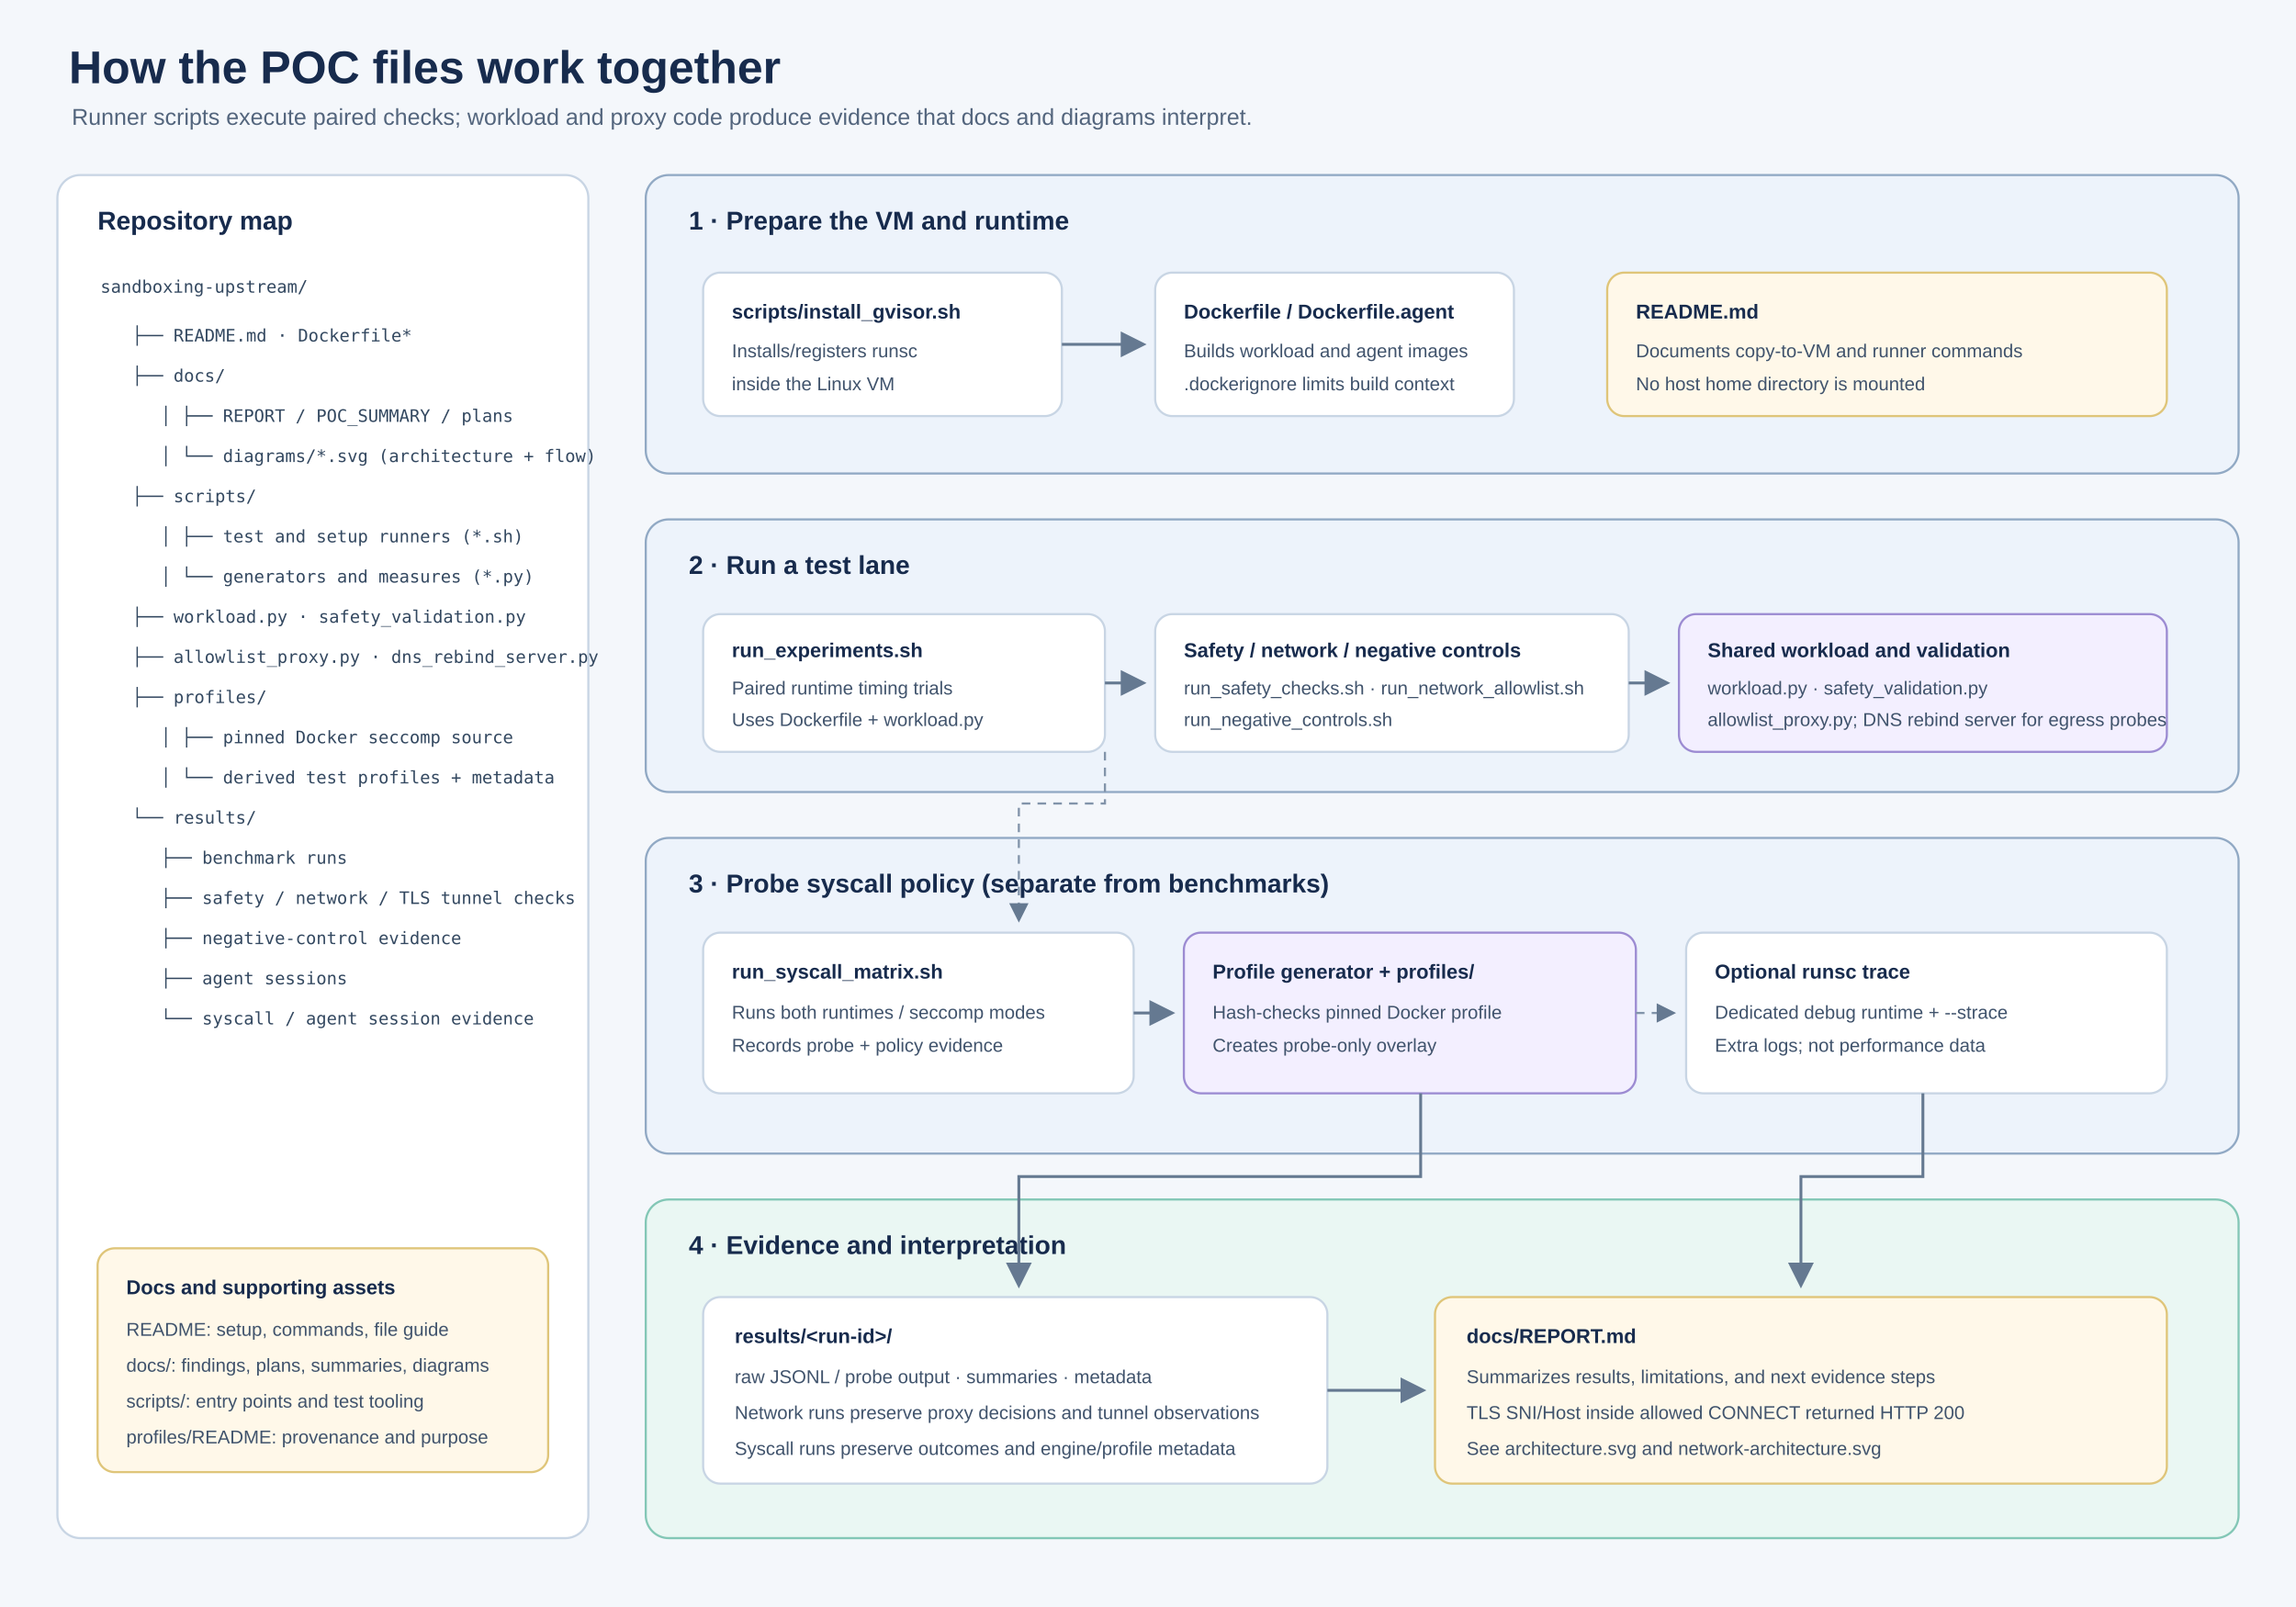
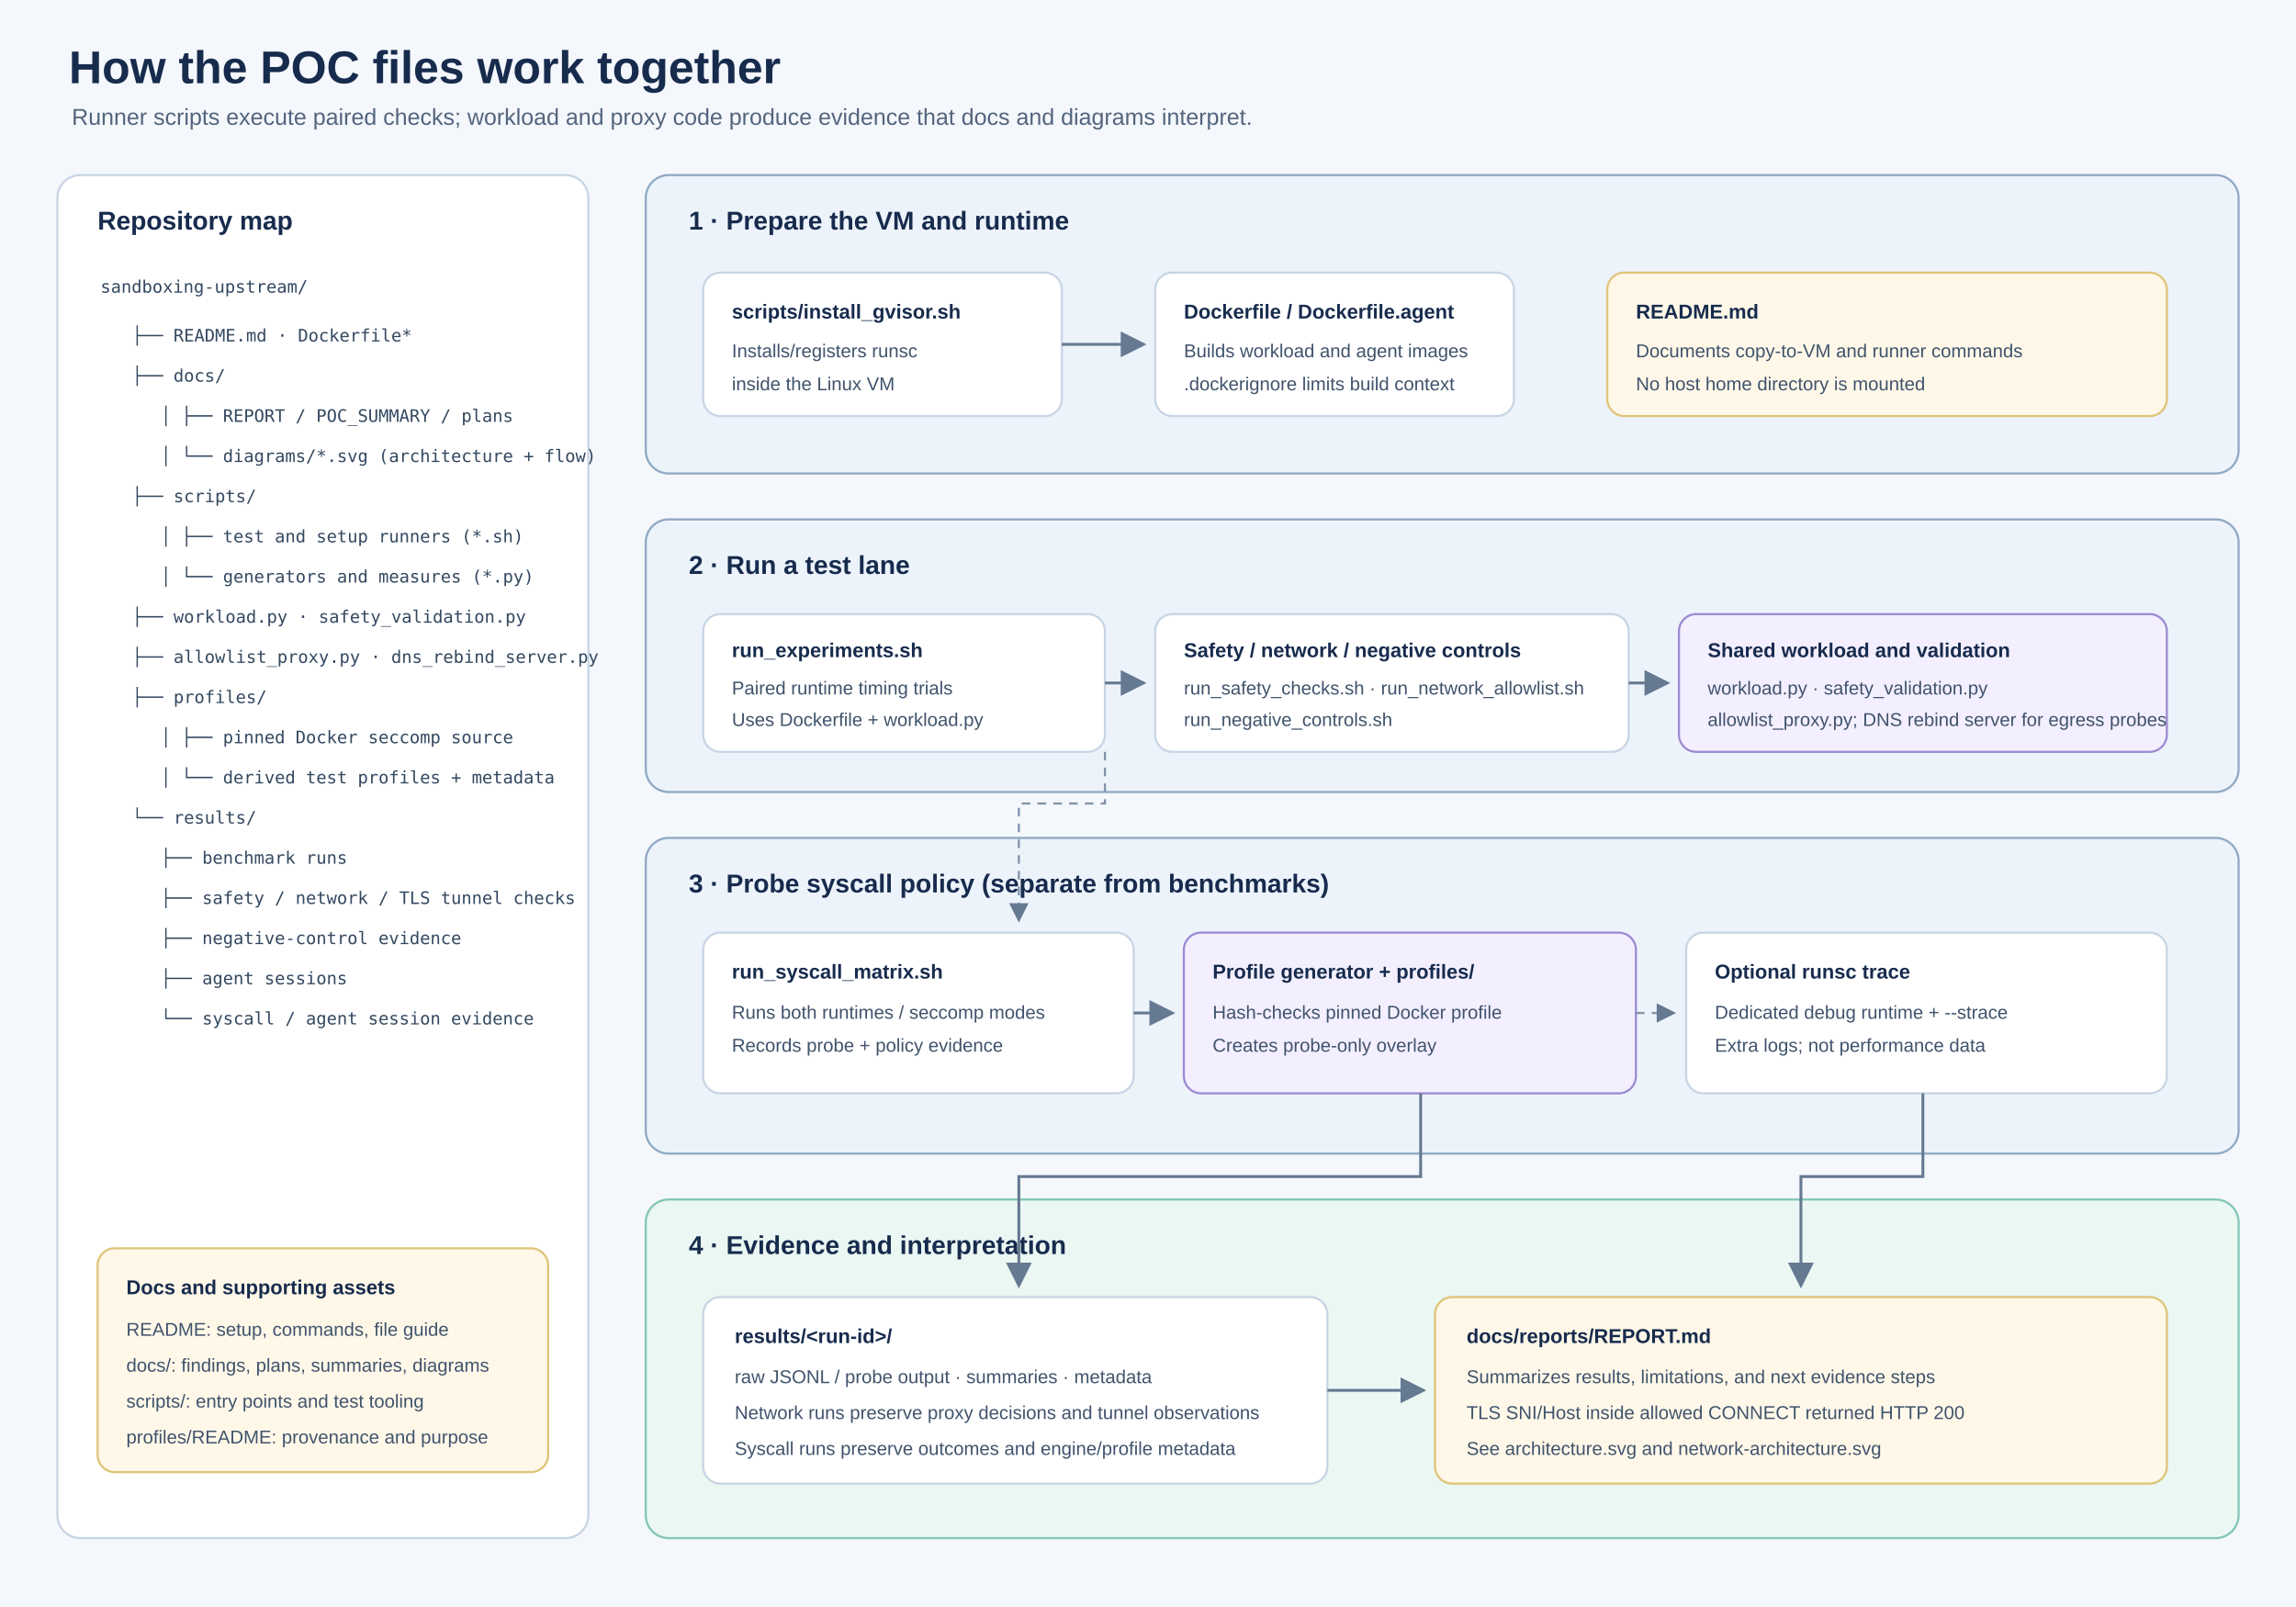
<svg xmlns="http://www.w3.org/2000/svg" width="1600" height="1120" viewBox="0 0 1600 1120" role="img" aria-labelledby="title desc">
  <defs>
    <style>
      text { font-family: -apple-system, BlinkMacSystemFont, "Segoe UI", Arial, sans-serif; fill: #172b4d; }
      .title { font-size: 32px; font-weight: 700; }
      .subtitle { font-size: 16px; fill: #53657d; }
      .head { font-size: 18px; font-weight: 700; }
      .label { font-size: 14px; font-weight: 700; }
      .body { font-size: 13px; fill: #40536c; }
      .mono { font-family: ui-monospace, SFMono-Regular, Menlo, Consolas, monospace; font-size: 12px; fill: #334860; }
      .panel { fill: #fff; stroke: #c8d5e4; stroke-width: 1.5; }
      .runner { fill: #edf3fb; stroke: #91a9c4; stroke-width: 1.5; }
      .work { fill: #f3efff; stroke: #9c8bd2; stroke-width: 1.5; }
      .result { fill: #eaf7f3; stroke: #83c7b6; stroke-width: 1.5; }
      .doc { fill: #fff8e9; stroke: #dfc579; stroke-width: 1.5; }
      .line { fill: none; stroke: #657991; stroke-width: 2; marker-end: url(#arrow); }
      .softline { fill: none; stroke: #8294aa; stroke-width: 1.5; stroke-dasharray: 6 5; marker-end: url(#arrow); }
    </style>
    <marker id="arrow" markerWidth="9" markerHeight="9" refX="7" refY="4.5" orient="auto">
      <path d="M0,0 L9,4.5 L0,9 z" fill="#657991" />
    </marker>
  </defs>
  <rect width="1600" height="1120" fill="#f4f7fb" />
  <text x="48" y="58" class="title">How the POC files work together</text>
  <text x="50" y="87" class="subtitle">Runner scripts execute paired checks; workload and proxy code produce evidence that docs and diagrams interpret.</text>
  <rect x="40" y="122" width="370" height="950" rx="16" class="panel" />
  <text x="68" y="160" class="head">Repository map</text>
  <text x="70" y="204" class="mono">sandboxing-upstream/</text>
  <text x="92" y="238" class="mono">├── README.md · Dockerfile*</text>
  <text x="92" y="266" class="mono">├── docs/</text>
  <text x="112" y="294" class="mono">│   ├── REPORT / POC_SUMMARY / plans</text>
  <text x="112" y="322" class="mono">│   └── diagrams/*.svg (architecture + flow)</text>
  <text x="92" y="350" class="mono">├── scripts/</text>
  <text x="112" y="378" class="mono">│   ├── test and setup runners (*.sh)</text>
  <text x="112" y="406" class="mono">│   └── generators and measures (*.py)</text>
  <text x="92" y="434" class="mono">├── workload.py · safety_validation.py</text>
  <text x="92" y="462" class="mono">├── allowlist_proxy.py · dns_rebind_server.py</text>
  <text x="92" y="490" class="mono">├── profiles/</text>
  <text x="112" y="518" class="mono">│   ├── pinned Docker seccomp source</text>
  <text x="112" y="546" class="mono">│   └── derived test profiles + metadata</text>
  <text x="92" y="574" class="mono">└── results/</text>
  <text x="112" y="602" class="mono">    ├── benchmark runs</text>
  <text x="112" y="630" class="mono">    ├── safety / network / TLS tunnel checks</text>
  <text x="112" y="658" class="mono">    ├── negative-control evidence</text>
  <text x="112" y="686" class="mono">    ├── agent sessions</text>
  <text x="112" y="714" class="mono">    └── syscall / agent session evidence</text>
  <rect x="68" y="870" width="314" height="156" rx="12" class="doc" />
  <text x="88" y="902" class="label">Docs and supporting assets</text>
  <text x="88" y="931" class="body">README: setup, commands, file guide</text>
  <text x="88" y="956" class="body">docs/: findings, plans, summaries, diagrams</text>
  <text x="88" y="981" class="body">scripts/: entry points and test tooling</text>
  <text x="88" y="1006" class="body">profiles/README: provenance and purpose</text>
  <rect x="450" y="122" width="1110" height="208" rx="16" class="runner" />
  <text x="480" y="160" class="head">1 · Prepare the VM and runtime</text>
  <rect x="490" y="190" width="250" height="100" rx="12" class="panel" />
  <text x="510" y="222" class="label">scripts/install_gvisor.sh</text>
  <text x="510" y="249" class="body">Installs/registers runsc</text>
  <text x="510" y="272" class="body">inside the Linux VM</text>
  <rect x="805" y="190" width="250" height="100" rx="12" class="panel" />
  <text x="825" y="222" class="label">Dockerfile / Dockerfile.agent</text>
  <text x="825" y="249" class="body">Builds workload and agent images</text>
  <text x="825" y="272" class="body">.dockerignore limits build context</text>
  <rect x="1120" y="190" width="390" height="100" rx="12" class="doc" />
  <text x="1140" y="222" class="label">README.md</text>
  <text x="1140" y="249" class="body">Documents copy-to-VM and runner commands</text>
  <text x="1140" y="272" class="body">No host home directory is mounted</text>
  <path d="M740 240 H795" class="line" />
  <rect x="450" y="362" width="1110" height="190" rx="16" class="runner" />
  <text x="480" y="400" class="head">2 · Run a test lane</text>
  <rect x="490" y="428" width="280" height="96" rx="12" class="panel" />
  <text x="510" y="458" class="label">run_experiments.sh</text>
  <text x="510" y="484" class="body">Paired runtime timing trials</text>
  <text x="510" y="506" class="body">Uses Dockerfile + workload.py</text>
  <rect x="805" y="428" width="330" height="96" rx="12" class="panel" />
  <text x="825" y="458" class="label">Safety / network / negative controls</text>
  <text x="825" y="484" class="body">run_safety_checks.sh · run_network_allowlist.sh</text>
  <text x="825" y="506" class="body">run_negative_controls.sh</text>
  <rect x="1170" y="428" width="340" height="96" rx="12" class="work" />
  <text x="1190" y="458" class="label">Shared workload and validation</text>
  <text x="1190" y="484" class="body">workload.py · safety_validation.py</text>
  <text x="1190" y="506" class="body">allowlist_proxy.py; DNS rebind server for egress probes</text>
  <path d="M770 476 H795" class="line" />
  <path d="M1135 476 H1160" class="line" />
  <rect x="450" y="584" width="1110" height="220" rx="16" class="runner" />
  <text x="480" y="622" class="head">3 · Probe syscall policy (separate from benchmarks)</text>
  <rect x="490" y="650" width="300" height="112" rx="12" class="panel" />
  <text x="510" y="682" class="label">run_syscall_matrix.sh</text>
  <text x="510" y="710" class="body">Runs both runtimes / seccomp modes</text>
  <text x="510" y="733" class="body">Records probe + policy evidence</text>
  <rect x="825" y="650" width="315" height="112" rx="12" class="work" />
  <text x="845" y="682" class="label">Profile generator + profiles/</text>
  <text x="845" y="710" class="body">Hash-checks pinned Docker profile</text>
  <text x="845" y="733" class="body">Creates probe-only overlay</text>
  <rect x="1175" y="650" width="335" height="112" rx="12" class="panel" />
  <text x="1195" y="682" class="label">Optional runsc trace</text>
  <text x="1195" y="710" class="body">Dedicated debug runtime + --strace</text>
  <text x="1195" y="733" class="body">Extra logs; not performance data</text>
  <path d="M790 706 H815" class="line" />
  <path d="M1140 706 H1165" class="softline" />
  <rect x="450" y="836" width="1110" height="236" rx="16" class="result" />
  <text x="480" y="874" class="head">4 · Evidence and interpretation</text>
  <rect x="490" y="904" width="435" height="130" rx="12" class="panel" />
  <text x="512" y="936" class="label">results/&lt;run-id&gt;/</text>
  <text x="512" y="964" class="body">raw JSONL / probe output · summaries · metadata</text>
  <text x="512" y="989" class="body">Network runs preserve proxy decisions and tunnel observations</text>
  <text x="512" y="1014" class="body">Syscall runs preserve outcomes and engine/profile metadata</text>
  <rect x="1000" y="904" width="510" height="130" rx="12" class="doc" />
-   <text x="1022" y="936" class="label">docs/REPORT.md</text>
+   <text x="1022" y="936" class="label">docs/reports/REPORT.md</text>
  <text x="1022" y="964" class="body">Summarizes results, limitations, and next evidence steps</text>
  <text x="1022" y="989" class="body">TLS SNI/Host inside allowed CONNECT returned HTTP 200</text>
  <text x="1022" y="1014" class="body">See architecture.svg and network-architecture.svg</text>
  <path d="M770 524 V560 H710 V640" class="softline" />
  <path d="M990 762 V820 H710 V894" class="line" />
  <path d="M1340 762 V820 H1255 V894" class="line" />
  <path d="M925 969 H990" class="line" />
</svg>
